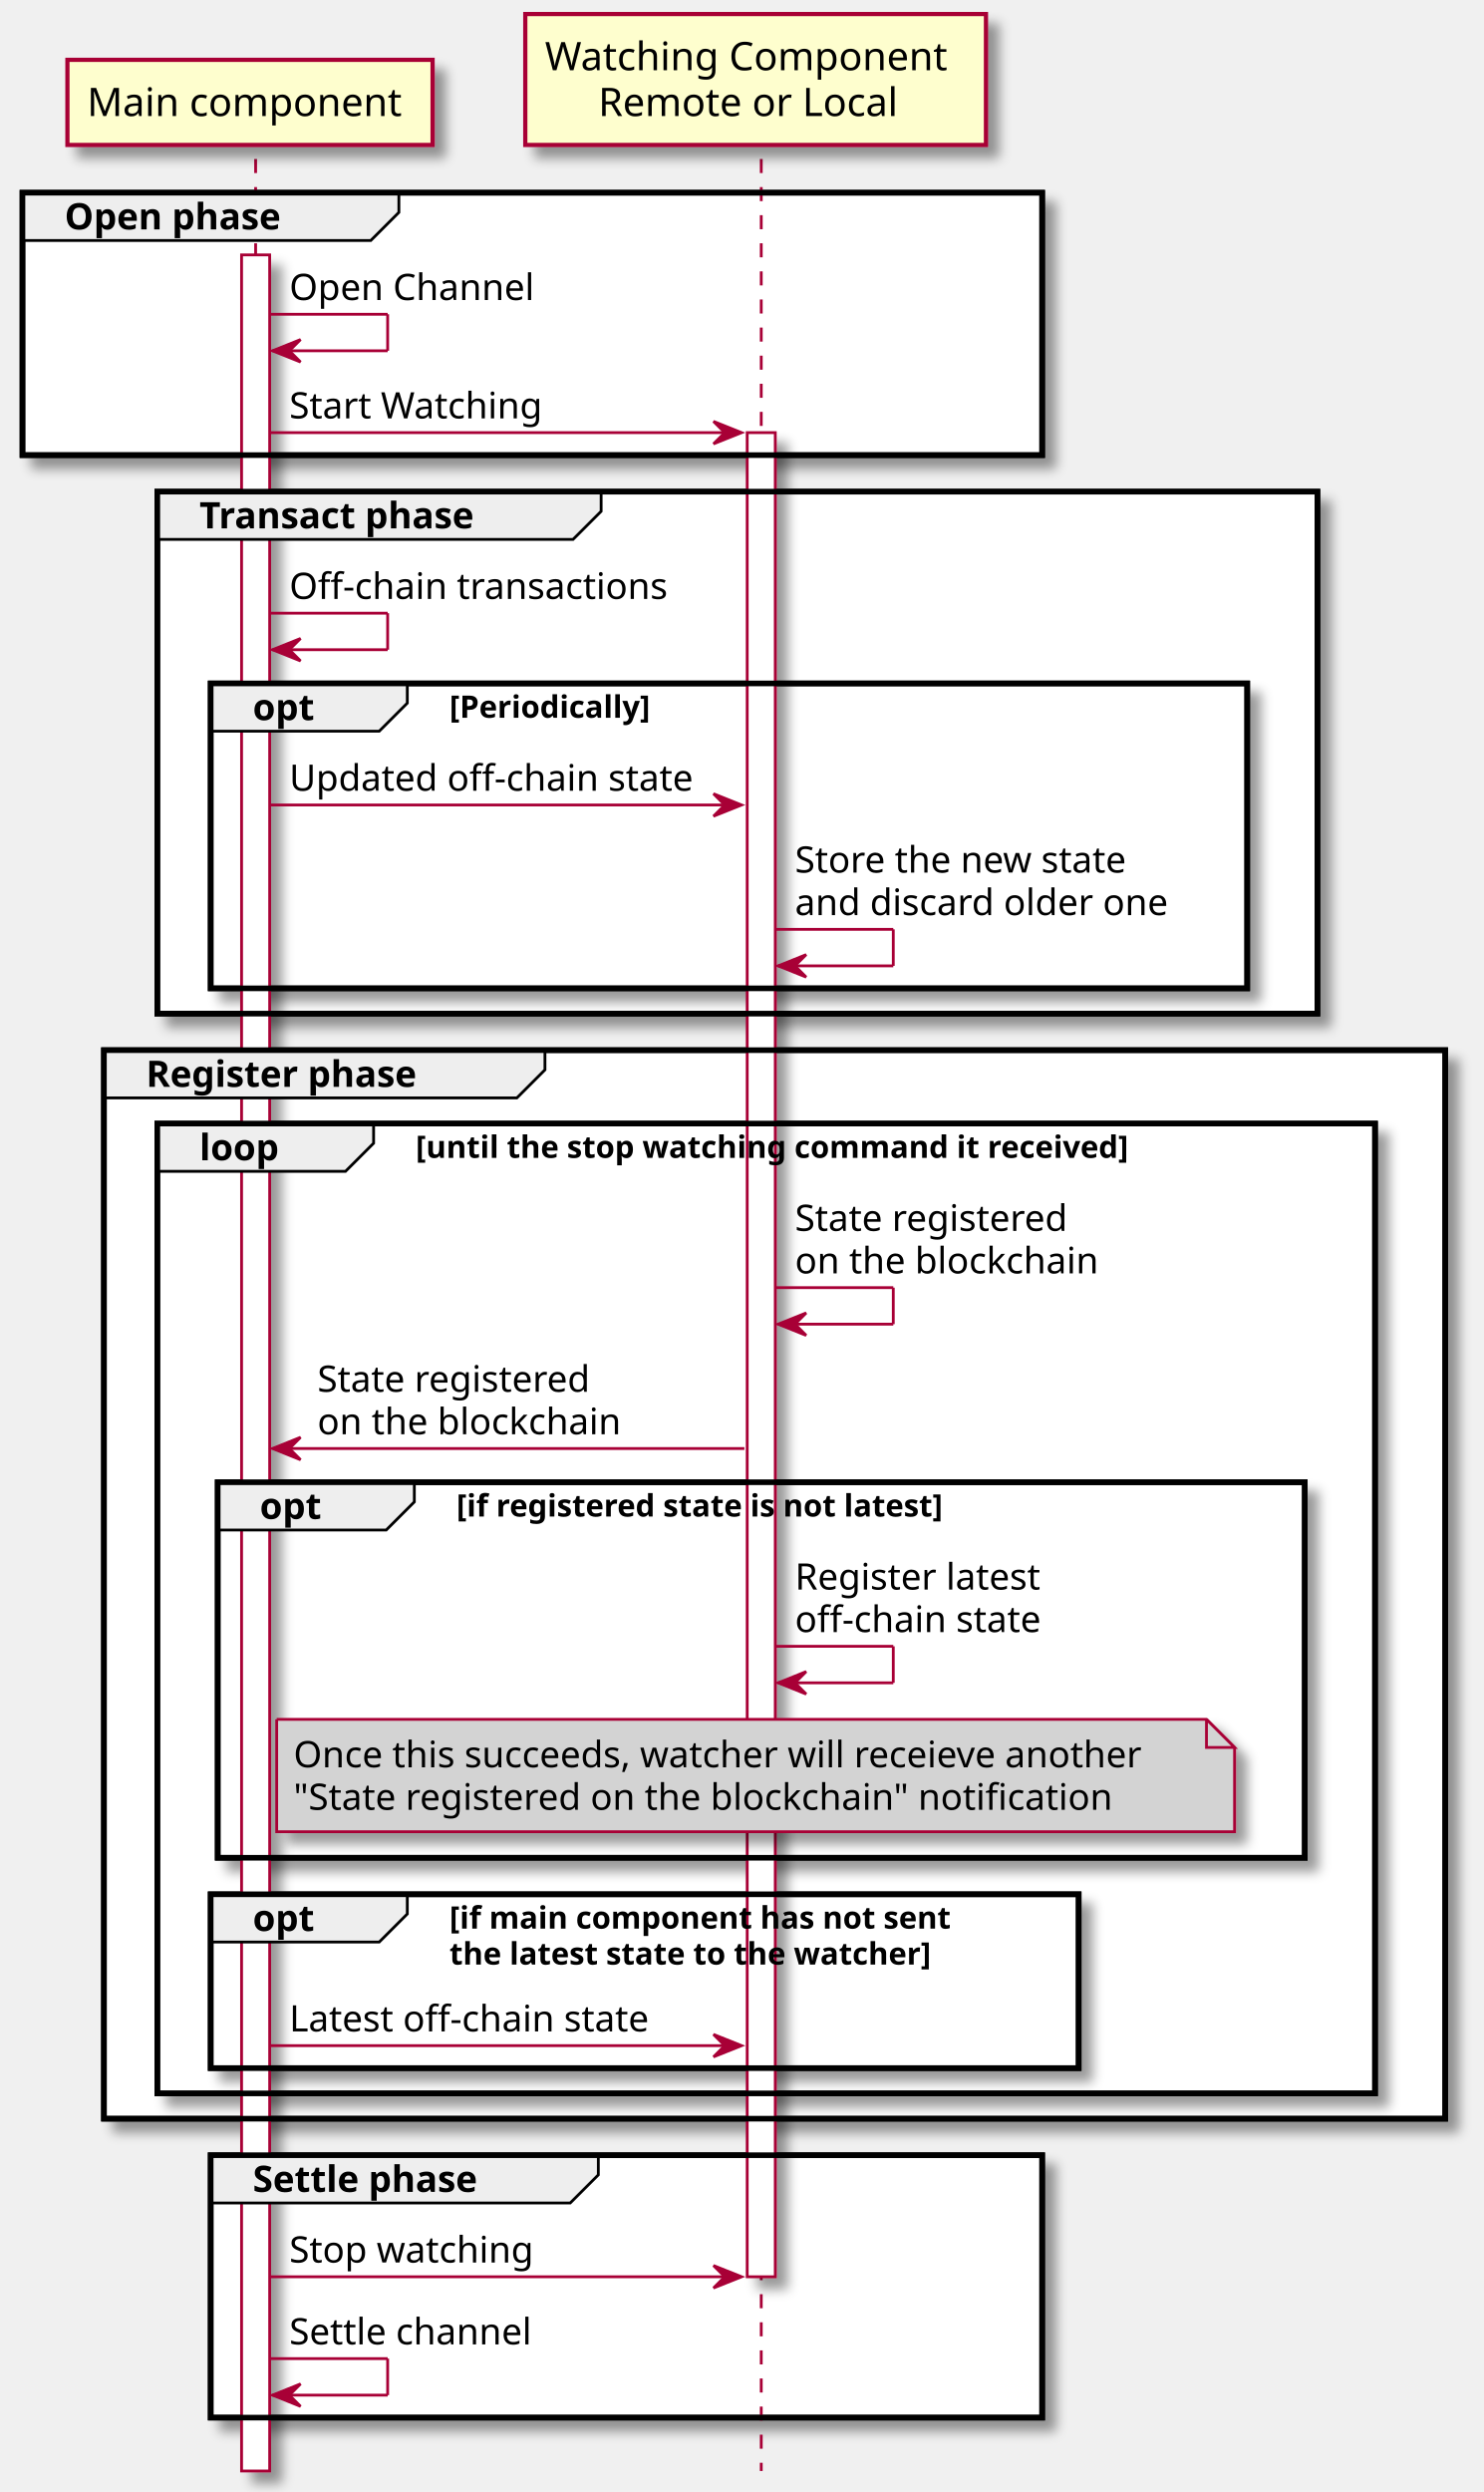
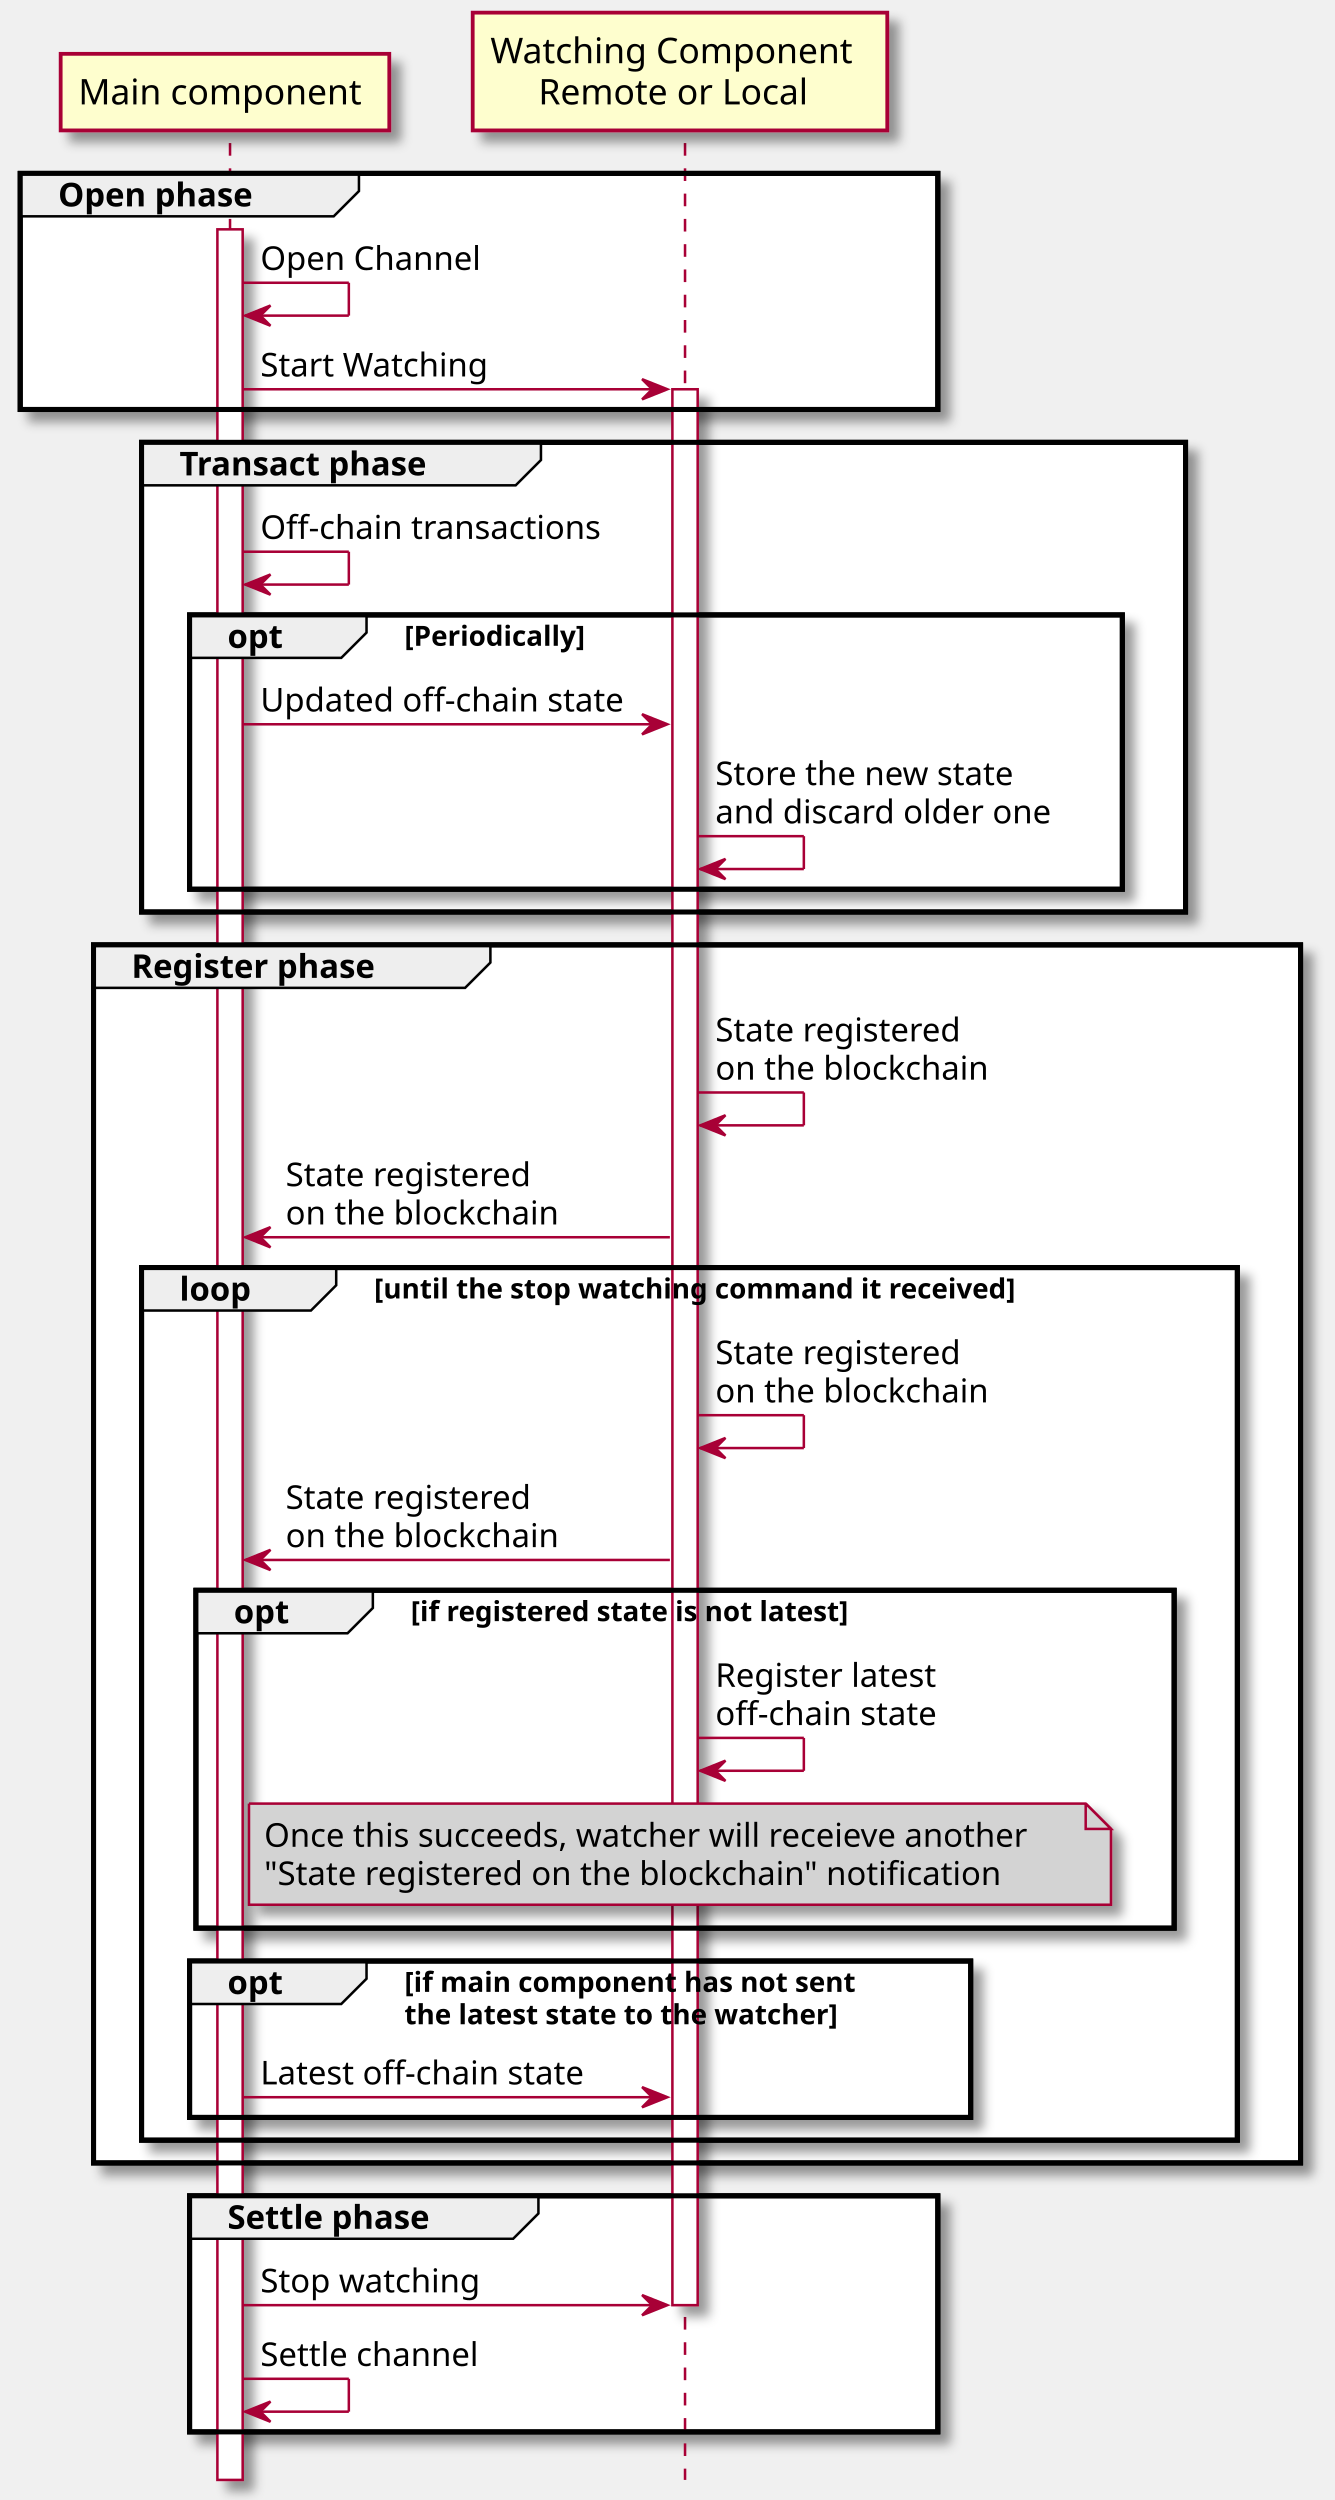
- <svg xmlns="http://www.w3.org/2000/svg" contentScriptType="application/ecmascript" contentStyleType="text/css" height="887px" preserveAspectRatio="none" style="width:528px;height:887px;" version="1.1" viewBox="0 0 528 887" width="528px" zoomAndPan="magnify">
+ <svg xmlns="http://www.w3.org/2000/svg" contentScriptType="application/ecmascript" contentStyleType="text/css" height="989px" preserveAspectRatio="none" style="width:528px;height:989px;" version="1.1" viewBox="0 0 528 989" width="528px" zoomAndPan="magnify">
  <defs>
-     <filter height="300%" id="f28fjutu81ixa" width="300%" x="-1" y="-1">
+     <filter height="300%" id="fg9nl2a2oodex" width="300%" x="-1" y="-1">
      <feGaussianBlur result="blurOut" stdDeviation="2.0" />
      <feColorMatrix in="blurOut" result="blurOut2" type="matrix" values="0 0 0 0 0 0 0 0 0 0 0 0 0 0 0 0 0 0 .4 0" />
      <feOffset dx="4.0" dy="4.0" in="blurOut2" result="blurOut3" />
      <feBlend in="SourceGraphic" in2="blurOut3" mode="normal" />
    </filter>
  </defs>
  <g>
-     <rect fill="#FFFFFF" filter="url(#f28fjutu81ixa)" height="93.398" style="stroke:#000000;stroke-width:2.0;" width="363" x="8" y="68.594" />
-     <rect fill="#FFFFFF" filter="url(#f28fjutu81ixa)" height="185.797" style="stroke:#000000;stroke-width:2.0;" width="413" x="56" y="174.992" />
-     <rect fill="#FFFFFF" filter="url(#f28fjutu81ixa)" height="108.531" style="stroke:#000000;stroke-width:2.0;" width="369" x="75" y="243.258" />
-     <rect fill="#FFFFFF" filter="url(#f28fjutu81ixa)" height="380.336" style="stroke:#000000;stroke-width:2.0;" width="477.5" x="37" y="373.789" />
-     <rect fill="#FFFFFF" filter="url(#f28fjutu81ixa)" height="345.203" style="stroke:#000000;stroke-width:2.0;" width="433.5" x="56" y="399.922" />
-     <rect fill="#FFFFFF" filter="url(#f28fjutu81ixa)" height="133.664" style="stroke:#000000;stroke-width:2.0;" width="387" x="77.5" y="527.586" />
-     <rect fill="#FFFFFF" filter="url(#f28fjutu81ixa)" height="61.875" style="stroke:#000000;stroke-width:2.0;" width="309" x="75" y="674.25" />
-     <rect fill="#FFFFFF" filter="url(#f28fjutu81ixa)" height="93.398" style="stroke:#000000;stroke-width:2.0;" width="296" x="75" y="767.125" />
-     <line style="stroke:#A80036;stroke-width:1.0;stroke-dasharray:5.0,5.0;" x1="91" x2="91" y1="56.594" y2="879.523" />
-     <rect fill="#FFFFFF" filter="url(#f28fjutu81ixa)" height="788.797" style="stroke:#A80036;stroke-width:1.0;" width="10" x="86" y="90.727" />
-     <line style="stroke:#A80036;stroke-width:1.0;stroke-dasharray:5.0,5.0;" x1="271" x2="271" y1="56.594" y2="879.523" />
-     <rect fill="#FFFFFF" filter="url(#f28fjutu81ixa)" height="656.398" style="stroke:#A80036;stroke-width:1.0;" width="10" x="266" y="153.992" />
-     <rect fill="#FEFECE" filter="url(#f28fjutu81ixa)" height="30.297" style="stroke:#A80036;stroke-width:1.5;" width="130" x="24" y="21.297" />
+     <rect fill="#FFFFFF" filter="url(#fg9nl2a2oodex)" height="93.398" style="stroke:#000000;stroke-width:2.0;" width="363" x="8" y="68.594" />
+     <rect fill="#FFFFFF" filter="url(#fg9nl2a2oodex)" height="185.797" style="stroke:#000000;stroke-width:2.0;" width="413" x="56" y="174.992" />
+     <rect fill="#FFFFFF" filter="url(#fg9nl2a2oodex)" height="108.531" style="stroke:#000000;stroke-width:2.0;" width="369" x="75" y="243.258" />
+     <rect fill="#FFFFFF" filter="url(#fg9nl2a2oodex)" height="481.867" style="stroke:#000000;stroke-width:2.0;" width="477.5" x="37" y="373.789" />
+     <rect fill="#FFFFFF" filter="url(#fg9nl2a2oodex)" height="345.203" style="stroke:#000000;stroke-width:2.0;" width="433.5" x="56" y="501.453" />
+     <rect fill="#FFFFFF" filter="url(#fg9nl2a2oodex)" height="133.664" style="stroke:#000000;stroke-width:2.0;" width="387" x="77.5" y="629.117" />
+     <rect fill="#FFFFFF" filter="url(#fg9nl2a2oodex)" height="61.875" style="stroke:#000000;stroke-width:2.0;" width="309" x="75" y="775.781" />
+     <rect fill="#FFFFFF" filter="url(#fg9nl2a2oodex)" height="93.398" style="stroke:#000000;stroke-width:2.0;" width="296" x="75" y="868.656" />
+     <line style="stroke:#A80036;stroke-width:1.0;stroke-dasharray:5.0,5.0;" x1="91" x2="91" y1="56.594" y2="981.055" />
+     <rect fill="#FFFFFF" filter="url(#fg9nl2a2oodex)" height="890.328" style="stroke:#A80036;stroke-width:1.0;" width="10" x="86" y="90.727" />
+     <line style="stroke:#A80036;stroke-width:1.0;stroke-dasharray:5.0,5.0;" x1="271" x2="271" y1="56.594" y2="981.055" />
+     <rect fill="#FFFFFF" filter="url(#fg9nl2a2oodex)" height="757.93" style="stroke:#A80036;stroke-width:1.0;" width="10" x="266" y="153.992" />
+     <rect fill="#FEFECE" filter="url(#fg9nl2a2oodex)" height="30.297" style="stroke:#A80036;stroke-width:1.5;" width="130" x="24" y="21.297" />
    <text fill="#000000" font-family="sans-serif" font-size="14" lengthAdjust="spacingAndGlyphs" textLength="116" x="31" y="41.292">Main component</text>
-     <rect fill="#FEFECE" filter="url(#f28fjutu81ixa)" height="46.594" style="stroke:#A80036;stroke-width:1.5;" width="164" x="187" y="5" />
+     <rect fill="#FEFECE" filter="url(#fg9nl2a2oodex)" height="46.594" style="stroke:#A80036;stroke-width:1.5;" width="164" x="187" y="5" />
    <text fill="#000000" font-family="sans-serif" font-size="14" lengthAdjust="spacingAndGlyphs" textLength="150" x="194" y="24.995">Watching Component</text>
    <text fill="#000000" font-family="sans-serif" font-size="14" lengthAdjust="spacingAndGlyphs" textLength="112" x="213" y="41.292">Remote or Local</text>
    <path d="M8,68.594 L142,68.594 L142,75.594 L132,85.594 L8,85.594 L8,68.594 " fill="#EEEEEE" style="stroke:#000000;stroke-width:1.0;" />
    <rect fill="none" height="93.398" style="stroke:#000000;stroke-width:2.0;" width="363" x="8" y="68.594" />
    <text fill="#000000" font-family="sans-serif" font-size="13" font-weight="bold" lengthAdjust="spacingAndGlyphs" textLength="89" x="23" y="81.661">Open phase</text>
    <line style="stroke:#A80036;stroke-width:1.0;" x1="96" x2="138" y1="111.859" y2="111.859" />
    <line style="stroke:#A80036;stroke-width:1.0;" x1="138" x2="138" y1="111.859" y2="124.859" />
    <line style="stroke:#A80036;stroke-width:1.0;" x1="97" x2="138" y1="124.859" y2="124.859" />
    <polygon fill="#A80036" points="107,120.859,97,124.859,107,128.859,103,124.859" style="stroke:#A80036;stroke-width:1.0;" />
    <text fill="#000000" font-family="sans-serif" font-size="13" lengthAdjust="spacingAndGlyphs" textLength="90" x="103" y="106.793">Open Channel</text>
    <polygon fill="#A80036" points="254,149.992,264,153.992,254,157.992,258,153.992" style="stroke:#A80036;stroke-width:1.0;" />
    <line style="stroke:#A80036;stroke-width:1.0;" x1="96" x2="260" y1="153.992" y2="153.992" />
    <text fill="#000000" font-family="sans-serif" font-size="13" lengthAdjust="spacingAndGlyphs" textLength="94" x="103" y="148.926">Start Watching</text>
    <path d="M56,174.992 L214,174.992 L214,181.992 L204,191.992 L56,191.992 L56,174.992 " fill="#EEEEEE" style="stroke:#000000;stroke-width:1.0;" />
    <rect fill="none" height="185.797" style="stroke:#000000;stroke-width:2.0;" width="413" x="56" y="174.992" />
    <text fill="#000000" font-family="sans-serif" font-size="13" font-weight="bold" lengthAdjust="spacingAndGlyphs" textLength="113" x="71" y="188.059">Transact phase</text>
    <line style="stroke:#A80036;stroke-width:1.0;" x1="96" x2="138" y1="218.258" y2="218.258" />
    <line style="stroke:#A80036;stroke-width:1.0;" x1="138" x2="138" y1="218.258" y2="231.258" />
    <line style="stroke:#A80036;stroke-width:1.0;" x1="97" x2="138" y1="231.258" y2="231.258" />
    <polygon fill="#A80036" points="107,227.258,97,231.258,107,235.258,103,231.258" style="stroke:#A80036;stroke-width:1.0;" />
    <text fill="#000000" font-family="sans-serif" font-size="13" lengthAdjust="spacingAndGlyphs" textLength="140" x="103" y="213.192">Off-chain transactions</text>
    <path d="M75,243.258 L145,243.258 L145,250.258 L135,260.258 L75,260.258 L75,243.258 " fill="#EEEEEE" style="stroke:#000000;stroke-width:1.0;" />
    <rect fill="none" height="108.531" style="stroke:#000000;stroke-width:2.0;" width="369" x="75" y="243.258" />
    <text fill="#000000" font-family="sans-serif" font-size="13" font-weight="bold" lengthAdjust="spacingAndGlyphs" textLength="25" x="90" y="256.325">opt</text>
    <text fill="#000000" font-family="sans-serif" font-size="11" font-weight="bold" lengthAdjust="spacingAndGlyphs" textLength="85" x="160" y="255.468">[Periodically]</text>
    <polygon fill="#A80036" points="254,282.523,264,286.523,254,290.523,258,286.523" style="stroke:#A80036;stroke-width:1.0;" />
    <line style="stroke:#A80036;stroke-width:1.0;" x1="96" x2="260" y1="286.523" y2="286.523" />
    <text fill="#000000" font-family="sans-serif" font-size="13" lengthAdjust="spacingAndGlyphs" textLength="151" x="103" y="281.457">Updated off-chain state</text>
    <line style="stroke:#A80036;stroke-width:1.0;" x1="276" x2="318" y1="330.789" y2="330.789" />
    <line style="stroke:#A80036;stroke-width:1.0;" x1="318" x2="318" y1="330.789" y2="343.789" />
    <line style="stroke:#A80036;stroke-width:1.0;" x1="277" x2="318" y1="343.789" y2="343.789" />
    <polygon fill="#A80036" points="287,339.789,277,343.789,287,347.789,283,343.789" style="stroke:#A80036;stroke-width:1.0;" />
    <text fill="#000000" font-family="sans-serif" font-size="13" lengthAdjust="spacingAndGlyphs" textLength="126" x="283" y="310.59">Store the new state</text>
    <text fill="#000000" font-family="sans-serif" font-size="13" lengthAdjust="spacingAndGlyphs" textLength="138" x="283" y="325.723">and discard older one</text>
    <path d="M37,373.789 L194,373.789 L194,380.789 L184,390.789 L37,390.789 L37,373.789 " fill="#EEEEEE" style="stroke:#000000;stroke-width:1.0;" />
-     <rect fill="none" height="380.336" style="stroke:#000000;stroke-width:2.0;" width="477.5" x="37" y="373.789" />
+     <rect fill="none" height="481.867" style="stroke:#000000;stroke-width:2.0;" width="477.5" x="37" y="373.789" />
    <text fill="#000000" font-family="sans-serif" font-size="13" font-weight="bold" lengthAdjust="spacingAndGlyphs" textLength="112" x="52" y="386.856">Register phase</text>
-     <path d="M56,399.922 L133,399.922 L133,406.922 L123,416.922 L56,416.922 L56,399.922 " fill="#EEEEEE" style="stroke:#000000;stroke-width:1.0;" />
-     <rect fill="none" height="345.203" style="stroke:#000000;stroke-width:2.0;" width="433.5" x="56" y="399.922" />
-     <text fill="#000000" font-family="sans-serif" font-size="13" font-weight="bold" lengthAdjust="spacingAndGlyphs" textLength="32" x="71" y="412.989">loop</text>
-     <text fill="#000000" font-family="sans-serif" font-size="11" font-weight="bold" lengthAdjust="spacingAndGlyphs" textLength="296" x="148" y="412.132">[until the stop watching command it received]</text>
-     <line style="stroke:#A80036;stroke-width:1.0;" x1="276" x2="318" y1="458.32" y2="458.32" />
-     <line style="stroke:#A80036;stroke-width:1.0;" x1="318" x2="318" y1="458.32" y2="471.32" />
-     <line style="stroke:#A80036;stroke-width:1.0;" x1="277" x2="318" y1="471.32" y2="471.32" />
-     <polygon fill="#A80036" points="287,467.32,277,471.32,287,475.32,283,471.32" style="stroke:#A80036;stroke-width:1.0;" />
-     <text fill="#000000" font-family="sans-serif" font-size="13" lengthAdjust="spacingAndGlyphs" textLength="104" x="283" y="438.122">State registered</text>
-     <text fill="#000000" font-family="sans-serif" font-size="13" lengthAdjust="spacingAndGlyphs" textLength="112" x="283" y="453.254">on the blockchain</text>
-     <polygon fill="#A80036" points="107,511.586,97,515.586,107,519.586,103,515.586" style="stroke:#A80036;stroke-width:1.0;" />
-     <line style="stroke:#A80036;stroke-width:1.0;" x1="101" x2="265" y1="515.586" y2="515.586" />
-     <text fill="#000000" font-family="sans-serif" font-size="13" lengthAdjust="spacingAndGlyphs" textLength="104" x="113" y="495.387">State registered</text>
-     <text fill="#000000" font-family="sans-serif" font-size="13" lengthAdjust="spacingAndGlyphs" textLength="112" x="113" y="510.52">on the blockchain</text>
-     <path d="M77.5,527.586 L147.5,527.586 L147.5,534.586 L137.5,544.586 L77.5,544.586 L77.5,527.586 " fill="#EEEEEE" style="stroke:#000000;stroke-width:1.0;" />
-     <rect fill="none" height="133.664" style="stroke:#000000;stroke-width:2.0;" width="387" x="77.5" y="527.586" />
-     <text fill="#000000" font-family="sans-serif" font-size="13" font-weight="bold" lengthAdjust="spacingAndGlyphs" textLength="25" x="92.5" y="540.653">opt</text>
-     <text fill="#000000" font-family="sans-serif" font-size="11" font-weight="bold" lengthAdjust="spacingAndGlyphs" textLength="207" x="162.5" y="539.796">[if registered state is not latest]</text>
-     <line style="stroke:#A80036;stroke-width:1.0;" x1="276" x2="318" y1="585.984" y2="585.984" />
-     <line style="stroke:#A80036;stroke-width:1.0;" x1="318" x2="318" y1="585.984" y2="598.984" />
-     <line style="stroke:#A80036;stroke-width:1.0;" x1="277" x2="318" y1="598.984" y2="598.984" />
-     <polygon fill="#A80036" points="287,594.984,277,598.984,287,602.984,283,598.984" style="stroke:#A80036;stroke-width:1.0;" />
-     <text fill="#000000" font-family="sans-serif" font-size="13" lengthAdjust="spacingAndGlyphs" textLength="92" x="283" y="565.786">Register latest</text>
-     <text fill="#000000" font-family="sans-serif" font-size="13" lengthAdjust="spacingAndGlyphs" textLength="92" x="283" y="580.918">off-chain state</text>
-     <path d="M98.5,611.984 L98.5,651.984 L439.5,651.984 L439.5,621.984 L429.5,611.984 L98.5,611.984 " fill="#D3D3D3" filter="url(#f28fjutu81ixa)" style="stroke:#A80036;stroke-width:1.0;" />
-     <path d="M429.5,611.984 L429.5,621.984 L439.5,621.984 L429.5,611.984 " fill="#D3D3D3" style="stroke:#A80036;stroke-width:1.0;" />
-     <text fill="#000000" font-family="sans-serif" font-size="13" lengthAdjust="spacingAndGlyphs" textLength="316" x="104.5" y="629.051">Once this succeeds, watcher will receieve another</text>
-     <text fill="#000000" font-family="sans-serif" font-size="13" lengthAdjust="spacingAndGlyphs" textLength="304" x="104.5" y="644.184">"State registered on the blockchain" notification</text>
-     <path d="M75,674.25 L145,674.25 L145,681.25 L135,691.25 L75,691.25 L75,674.25 " fill="#EEEEEE" style="stroke:#000000;stroke-width:1.0;" />
-     <rect fill="none" height="61.875" style="stroke:#000000;stroke-width:2.0;" width="309" x="75" y="674.25" />
-     <text fill="#000000" font-family="sans-serif" font-size="13" font-weight="bold" lengthAdjust="spacingAndGlyphs" textLength="25" x="90" y="687.317">opt</text>
-     <text fill="#000000" font-family="sans-serif" font-size="11" font-weight="bold" lengthAdjust="spacingAndGlyphs" textLength="208" x="160" y="686.46">[if main component has not sent</text>
-     <text fill="#000000" font-family="sans-serif" font-size="11" font-weight="bold" lengthAdjust="spacingAndGlyphs" textLength="202" x="160" y="699.265">the latest state to the watcher]</text>
-     <polygon fill="#A80036" points="254,724.125,264,728.125,254,732.125,258,728.125" style="stroke:#A80036;stroke-width:1.0;" />
-     <line style="stroke:#A80036;stroke-width:1.0;" x1="96" x2="260" y1="728.125" y2="728.125" />
-     <text fill="#000000" font-family="sans-serif" font-size="13" lengthAdjust="spacingAndGlyphs" textLength="136" x="103" y="723.059">Latest off-chain state</text>
-     <path d="M75,767.125 L213,767.125 L213,774.125 L203,784.125 L75,784.125 L75,767.125 " fill="#EEEEEE" style="stroke:#000000;stroke-width:1.0;" />
-     <rect fill="none" height="93.398" style="stroke:#000000;stroke-width:2.0;" width="296" x="75" y="767.125" />
-     <text fill="#000000" font-family="sans-serif" font-size="13" font-weight="bold" lengthAdjust="spacingAndGlyphs" textLength="93" x="90" y="780.192">Settle phase</text>
-     <polygon fill="#A80036" points="254,806.391,264,810.391,254,814.391,258,810.391" style="stroke:#A80036;stroke-width:1.0;" />
-     <line style="stroke:#A80036;stroke-width:1.0;" x1="96" x2="260" y1="810.391" y2="810.391" />
-     <text fill="#000000" font-family="sans-serif" font-size="13" lengthAdjust="spacingAndGlyphs" textLength="90" x="103" y="805.325">Stop watching</text>
-     <line style="stroke:#A80036;stroke-width:1.0;" x1="96" x2="138" y1="839.523" y2="839.523" />
-     <line style="stroke:#A80036;stroke-width:1.0;" x1="138" x2="138" y1="839.523" y2="852.523" />
-     <line style="stroke:#A80036;stroke-width:1.0;" x1="97" x2="138" y1="852.523" y2="852.523" />
-     <polygon fill="#A80036" points="107,848.523,97,852.523,107,856.523,103,852.523" style="stroke:#A80036;stroke-width:1.0;" />
-     <text fill="#000000" font-family="sans-serif" font-size="13" lengthAdjust="spacingAndGlyphs" textLength="92" x="103" y="834.457">Settle channel</text>
+     <line style="stroke:#A80036;stroke-width:1.0;" x1="276" x2="318" y1="432.188" y2="432.188" />
+     <line style="stroke:#A80036;stroke-width:1.0;" x1="318" x2="318" y1="432.188" y2="445.188" />
+     <line style="stroke:#A80036;stroke-width:1.0;" x1="277" x2="318" y1="445.188" y2="445.188" />
+     <polygon fill="#A80036" points="287,441.188,277,445.188,287,449.188,283,445.188" style="stroke:#A80036;stroke-width:1.0;" />
+     <text fill="#000000" font-family="sans-serif" font-size="13" lengthAdjust="spacingAndGlyphs" textLength="104" x="283" y="411.989">State registered</text>
+     <text fill="#000000" font-family="sans-serif" font-size="13" lengthAdjust="spacingAndGlyphs" textLength="112" x="283" y="427.122">on the blockchain</text>
+     <polygon fill="#A80036" points="107,485.453,97,489.453,107,493.453,103,489.453" style="stroke:#A80036;stroke-width:1.0;" />
+     <line style="stroke:#A80036;stroke-width:1.0;" x1="101" x2="265" y1="489.453" y2="489.453" />
+     <text fill="#000000" font-family="sans-serif" font-size="13" lengthAdjust="spacingAndGlyphs" textLength="104" x="113" y="469.254">State registered</text>
+     <text fill="#000000" font-family="sans-serif" font-size="13" lengthAdjust="spacingAndGlyphs" textLength="112" x="113" y="484.387">on the blockchain</text>
+     <path d="M56,501.453 L133,501.453 L133,508.453 L123,518.453 L56,518.453 L56,501.453 " fill="#EEEEEE" style="stroke:#000000;stroke-width:1.0;" />
+     <rect fill="none" height="345.203" style="stroke:#000000;stroke-width:2.0;" width="433.5" x="56" y="501.453" />
+     <text fill="#000000" font-family="sans-serif" font-size="13" font-weight="bold" lengthAdjust="spacingAndGlyphs" textLength="32" x="71" y="514.52">loop</text>
+     <text fill="#000000" font-family="sans-serif" font-size="11" font-weight="bold" lengthAdjust="spacingAndGlyphs" textLength="296" x="148" y="513.664">[until the stop watching command it received]</text>
+     <line style="stroke:#A80036;stroke-width:1.0;" x1="276" x2="318" y1="559.852" y2="559.852" />
+     <line style="stroke:#A80036;stroke-width:1.0;" x1="318" x2="318" y1="559.852" y2="572.852" />
+     <line style="stroke:#A80036;stroke-width:1.0;" x1="277" x2="318" y1="572.852" y2="572.852" />
+     <polygon fill="#A80036" points="287,568.852,277,572.852,287,576.852,283,572.852" style="stroke:#A80036;stroke-width:1.0;" />
+     <text fill="#000000" font-family="sans-serif" font-size="13" lengthAdjust="spacingAndGlyphs" textLength="104" x="283" y="539.653">State registered</text>
+     <text fill="#000000" font-family="sans-serif" font-size="13" lengthAdjust="spacingAndGlyphs" textLength="112" x="283" y="554.786">on the blockchain</text>
+     <polygon fill="#A80036" points="107,613.117,97,617.117,107,621.117,103,617.117" style="stroke:#A80036;stroke-width:1.0;" />
+     <line style="stroke:#A80036;stroke-width:1.0;" x1="101" x2="265" y1="617.117" y2="617.117" />
+     <text fill="#000000" font-family="sans-serif" font-size="13" lengthAdjust="spacingAndGlyphs" textLength="104" x="113" y="596.918">State registered</text>
+     <text fill="#000000" font-family="sans-serif" font-size="13" lengthAdjust="spacingAndGlyphs" textLength="112" x="113" y="612.051">on the blockchain</text>
+     <path d="M77.5,629.117 L147.5,629.117 L147.5,636.117 L137.5,646.117 L77.5,646.117 L77.5,629.117 " fill="#EEEEEE" style="stroke:#000000;stroke-width:1.0;" />
+     <rect fill="none" height="133.664" style="stroke:#000000;stroke-width:2.0;" width="387" x="77.5" y="629.117" />
+     <text fill="#000000" font-family="sans-serif" font-size="13" font-weight="bold" lengthAdjust="spacingAndGlyphs" textLength="25" x="92.5" y="642.184">opt</text>
+     <text fill="#000000" font-family="sans-serif" font-size="11" font-weight="bold" lengthAdjust="spacingAndGlyphs" textLength="207" x="162.5" y="641.328">[if registered state is not latest]</text>
+     <line style="stroke:#A80036;stroke-width:1.0;" x1="276" x2="318" y1="687.516" y2="687.516" />
+     <line style="stroke:#A80036;stroke-width:1.0;" x1="318" x2="318" y1="687.516" y2="700.516" />
+     <line style="stroke:#A80036;stroke-width:1.0;" x1="277" x2="318" y1="700.516" y2="700.516" />
+     <polygon fill="#A80036" points="287,696.516,277,700.516,287,704.516,283,700.516" style="stroke:#A80036;stroke-width:1.0;" />
+     <text fill="#000000" font-family="sans-serif" font-size="13" lengthAdjust="spacingAndGlyphs" textLength="92" x="283" y="667.317">Register latest</text>
+     <text fill="#000000" font-family="sans-serif" font-size="13" lengthAdjust="spacingAndGlyphs" textLength="92" x="283" y="682.45">off-chain state</text>
+     <path d="M98.5,713.516 L98.5,753.516 L439.5,753.516 L439.5,723.516 L429.5,713.516 L98.5,713.516 " fill="#D3D3D3" filter="url(#fg9nl2a2oodex)" style="stroke:#A80036;stroke-width:1.0;" />
+     <path d="M429.5,713.516 L429.5,723.516 L439.5,723.516 L429.5,713.516 " fill="#D3D3D3" style="stroke:#A80036;stroke-width:1.0;" />
+     <text fill="#000000" font-family="sans-serif" font-size="13" lengthAdjust="spacingAndGlyphs" textLength="316" x="104.5" y="730.582">Once this succeeds, watcher will receieve another</text>
+     <text fill="#000000" font-family="sans-serif" font-size="13" lengthAdjust="spacingAndGlyphs" textLength="304" x="104.5" y="745.715">"State registered on the blockchain" notification</text>
+     <path d="M75,775.781 L145,775.781 L145,782.781 L135,792.781 L75,792.781 L75,775.781 " fill="#EEEEEE" style="stroke:#000000;stroke-width:1.0;" />
+     <rect fill="none" height="61.875" style="stroke:#000000;stroke-width:2.0;" width="309" x="75" y="775.781" />
+     <text fill="#000000" font-family="sans-serif" font-size="13" font-weight="bold" lengthAdjust="spacingAndGlyphs" textLength="25" x="90" y="788.848">opt</text>
+     <text fill="#000000" font-family="sans-serif" font-size="11" font-weight="bold" lengthAdjust="spacingAndGlyphs" textLength="208" x="160" y="787.992">[if main component has not sent</text>
+     <text fill="#000000" font-family="sans-serif" font-size="11" font-weight="bold" lengthAdjust="spacingAndGlyphs" textLength="202" x="160" y="800.796">the latest state to the watcher]</text>
+     <polygon fill="#A80036" points="254,825.656,264,829.656,254,833.656,258,829.656" style="stroke:#A80036;stroke-width:1.0;" />
+     <line style="stroke:#A80036;stroke-width:1.0;" x1="96" x2="260" y1="829.656" y2="829.656" />
+     <text fill="#000000" font-family="sans-serif" font-size="13" lengthAdjust="spacingAndGlyphs" textLength="136" x="103" y="824.59">Latest off-chain state</text>
+     <path d="M75,868.656 L213,868.656 L213,875.656 L203,885.656 L75,885.656 L75,868.656 " fill="#EEEEEE" style="stroke:#000000;stroke-width:1.0;" />
+     <rect fill="none" height="93.398" style="stroke:#000000;stroke-width:2.0;" width="296" x="75" y="868.656" />
+     <text fill="#000000" font-family="sans-serif" font-size="13" font-weight="bold" lengthAdjust="spacingAndGlyphs" textLength="93" x="90" y="881.723">Settle phase</text>
+     <polygon fill="#A80036" points="254,907.922,264,911.922,254,915.922,258,911.922" style="stroke:#A80036;stroke-width:1.0;" />
+     <line style="stroke:#A80036;stroke-width:1.0;" x1="96" x2="260" y1="911.922" y2="911.922" />
+     <text fill="#000000" font-family="sans-serif" font-size="13" lengthAdjust="spacingAndGlyphs" textLength="90" x="103" y="906.856">Stop watching</text>
+     <line style="stroke:#A80036;stroke-width:1.0;" x1="96" x2="138" y1="941.055" y2="941.055" />
+     <line style="stroke:#A80036;stroke-width:1.0;" x1="138" x2="138" y1="941.055" y2="954.055" />
+     <line style="stroke:#A80036;stroke-width:1.0;" x1="97" x2="138" y1="954.055" y2="954.055" />
+     <polygon fill="#A80036" points="107,950.055,97,954.055,107,958.055,103,954.055" style="stroke:#A80036;stroke-width:1.0;" />
+     <text fill="#000000" font-family="sans-serif" font-size="13" lengthAdjust="spacingAndGlyphs" textLength="92" x="103" y="935.989">Settle channel</text>
  </g>
</svg>
